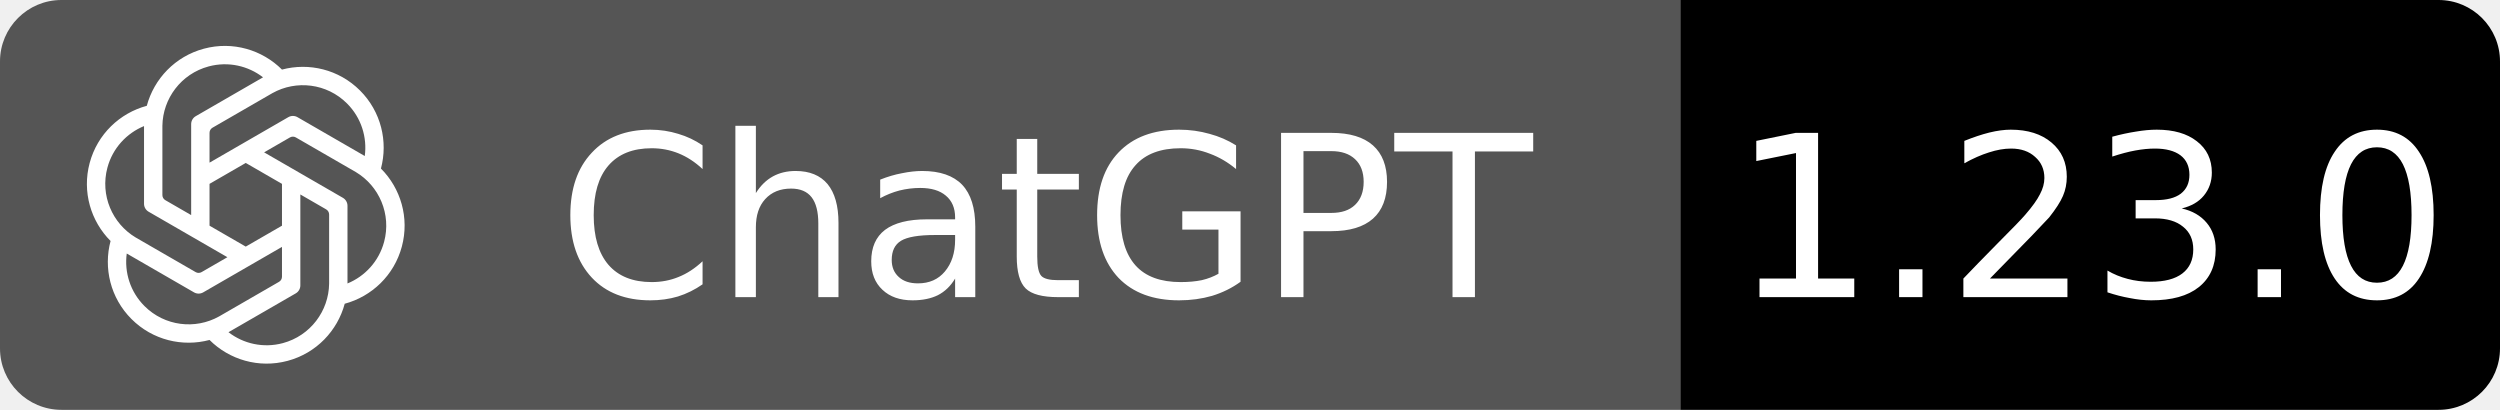
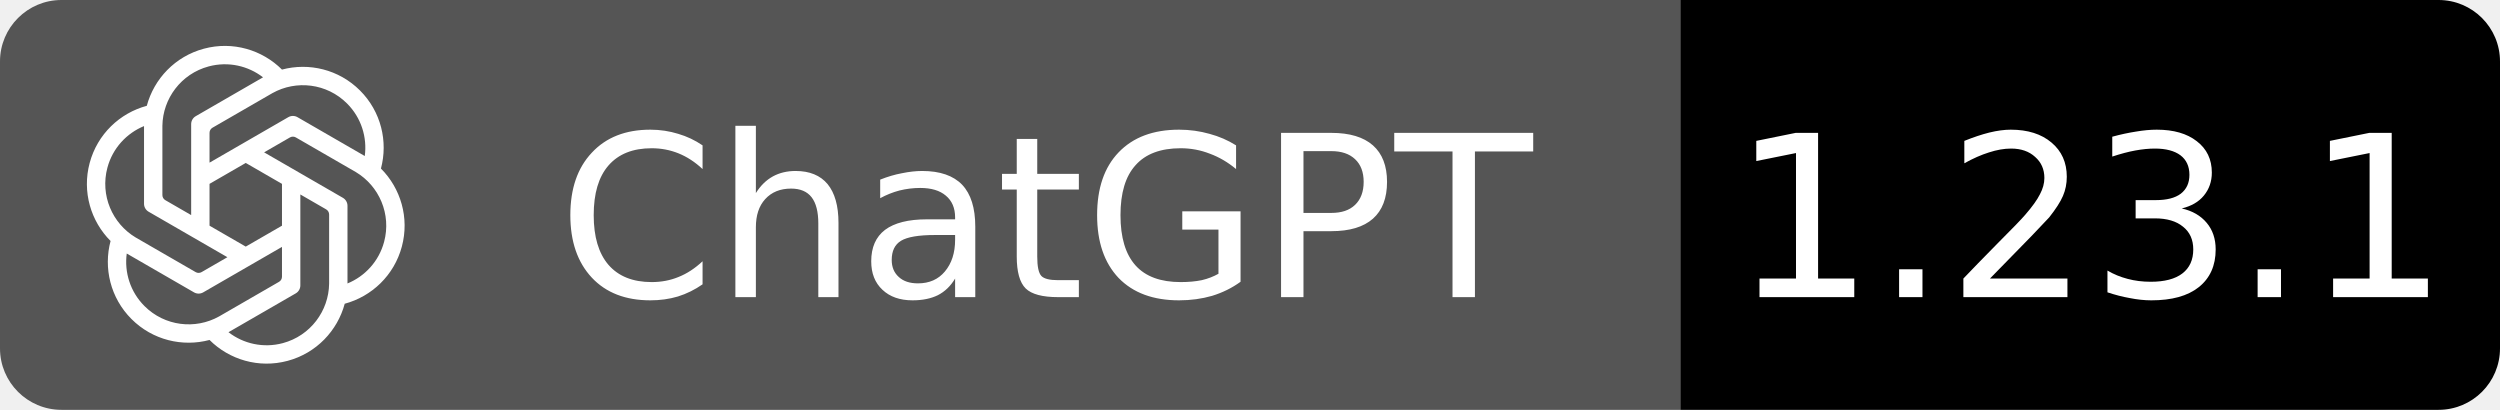
- <svg xmlns="http://www.w3.org/2000/svg" width="122" height="20" role="img" aria-label="ChatGPT plugin 1.23.0">
+ <svg xmlns="http://www.w3.org/2000/svg" width="122" height="20" role="img" aria-label="ChatGPT plugin 1.23.1">
  <clipPath id="r">
    <rect width="122" height="20" rx="3" />
  </clipPath>
  <g clip-path="url(#r)">
    <rect width="82" height="20" fill="#555" />
    <rect x="82" width="40" height="20" fill="#000" />
  </g>
  <svg x="4" y="2" width="16" height="16" viewBox="175 175 366 366" aria-hidden="true">
    <path d="M508.749 317.399C516.777 287.314 508.991 253.884 485.389 230.282C461.788 206.681 428.36 198.895 398.273 206.923C376.231 184.928 343.39 174.956 311.148 183.596C278.906 192.234 255.45 217.292 247.36 247.361C217.291 255.451 192.233 278.91 183.595 311.149C174.957 343.391 184.927 376.232 206.924 398.274C198.896 428.359 206.683 461.789 230.284 485.391C253.885 508.992 287.313 516.779 317.401 508.75C339.442 530.745 372.286 540.717 404.525 532.079C436.767 523.441 460.223 498.384 468.313 468.315C498.383 460.224 523.44 436.766 532.078 404.526C540.716 372.285 530.747 339.443 508.749 317.402V317.399ZM470.899 244.776C486.892 260.77 493.488 282.601 490.687 303.412L415.577 260.046C412.411 258.218 408.509 258.218 405.345 260.046L317.401 310.82V277.526C317.401 275.191 318.652 273.005 320.676 271.837L387.644 233.174C414.178 218.353 448.346 222.223 470.901 244.776H470.899ZM357.837 311.144L398.275 334.491V381.185L357.837 404.532L317.398 381.185V334.491L357.837 311.144ZM264.776 269.693C265.207 239.305 285.644 211.649 316.453 203.393C338.3 197.54 360.505 202.744 377.127 215.573L302.014 258.937C298.848 260.764 296.898 264.144 296.898 267.798V369.346L268.065 352.699C266.043 351.531 264.776 349.353 264.776 347.017V269.691V269.693ZM203.391 316.454C209.244 294.608 224.854 277.978 244.276 269.999V356.73C244.276 360.384 246.226 363.763 249.392 365.591L337.337 416.365L308.503 433.013C306.481 434.181 303.961 434.188 301.939 433.02L234.971 394.357C208.868 378.789 195.138 347.261 203.391 316.454ZM244.775 470.9C228.781 454.906 222.186 433.075 224.986 412.264L300.096 455.63C303.263 457.457 307.164 457.457 310.328 455.63L398.273 404.856V438.149C398.273 440.485 397.022 442.671 394.997 443.839L328.029 482.502C301.495 497.322 267.327 493.452 244.772 470.9H244.775ZM450.897 445.982C450.466 476.371 430.029 504.027 399.22 512.283C377.373 518.136 355.168 512.932 338.547 500.102L413.659 456.738C416.826 454.911 418.775 451.532 418.775 447.877V346.329L447.609 362.977C449.631 364.145 450.897 366.323 450.897 368.659V445.985V445.982ZM512.282 399.221C506.429 421.068 490.819 437.697 471.397 445.676V358.946C471.397 355.292 469.448 351.912 466.281 350.085L378.336 299.311L407.17 282.663C409.192 281.495 411.712 281.487 413.734 282.655L480.702 321.318C506.805 336.887 520.536 368.415 512.282 399.221Z" fill="#fff" />
  </svg>
  <g fill="#fff" text-anchor="middle" font-family="Verdana,Geneva,DejaVu Sans,sans-serif" font-size="11">
    <text x="51" y="14.5">ChatGPT</text>
-     <text x="102" y="14.5">1.23.0</text>
+     <text x="102" y="14.5">1.23.1</text>
  </g>
</svg>
